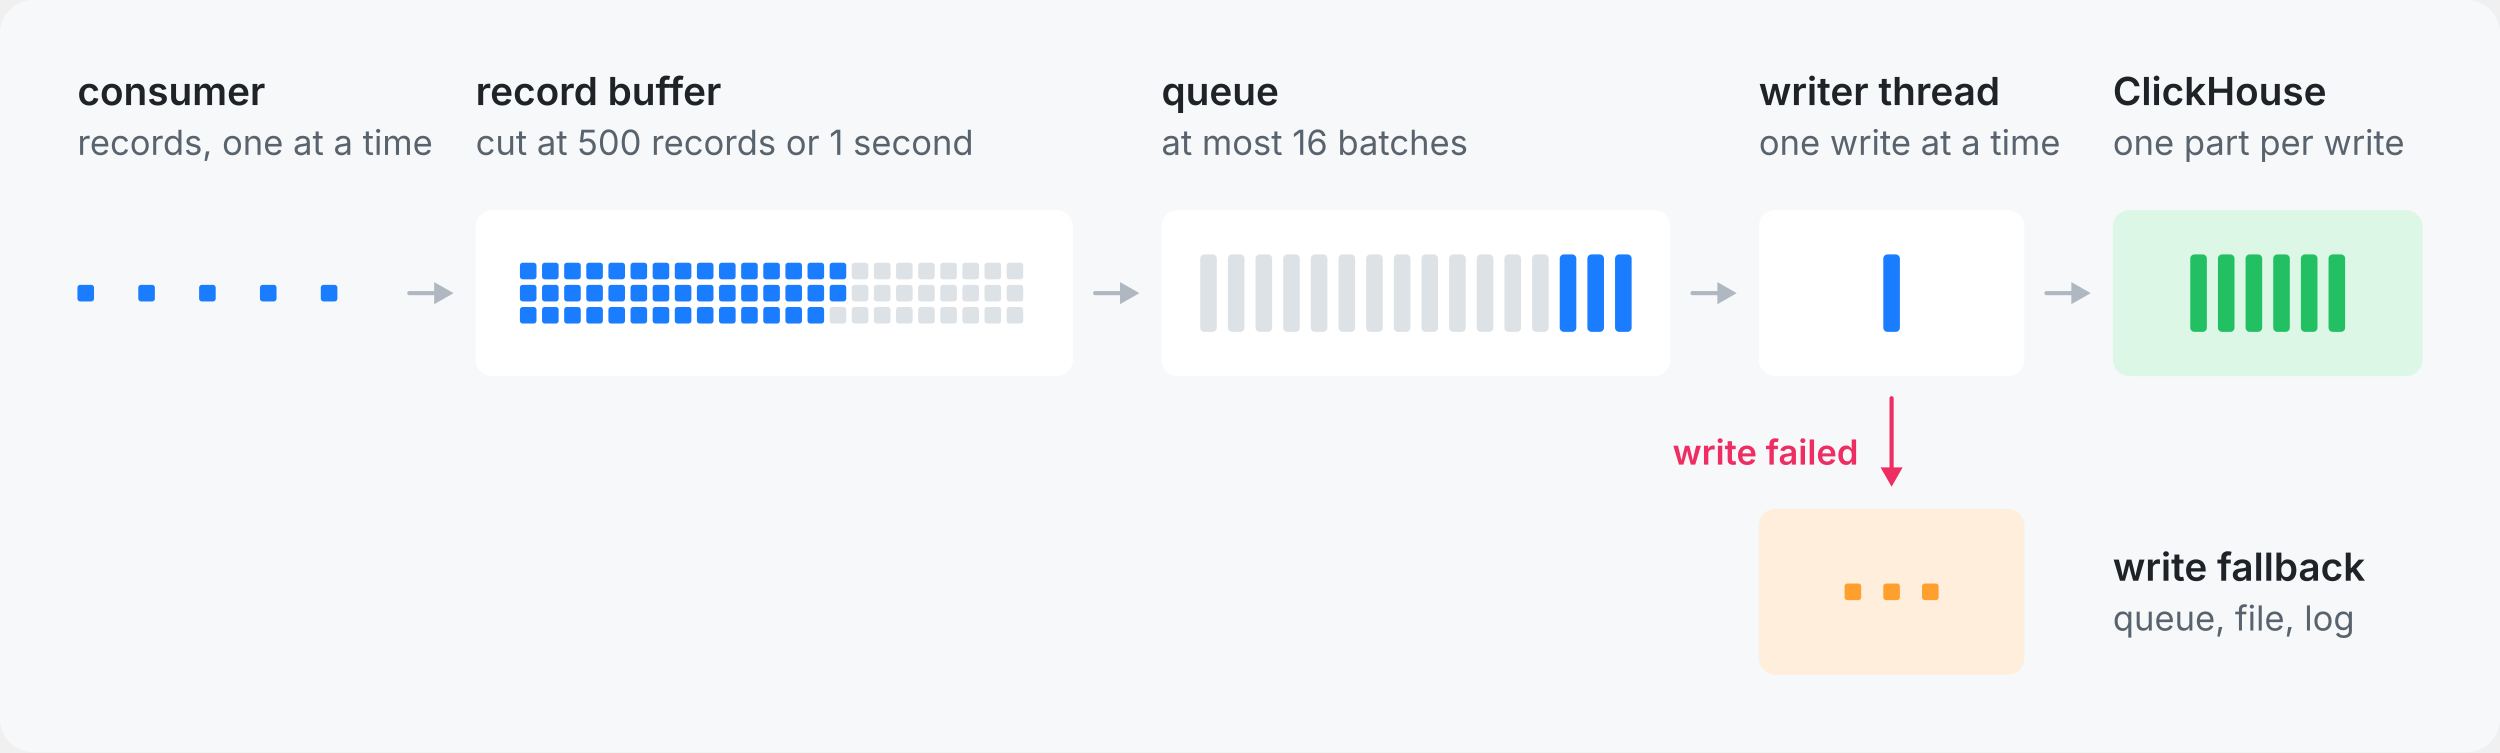
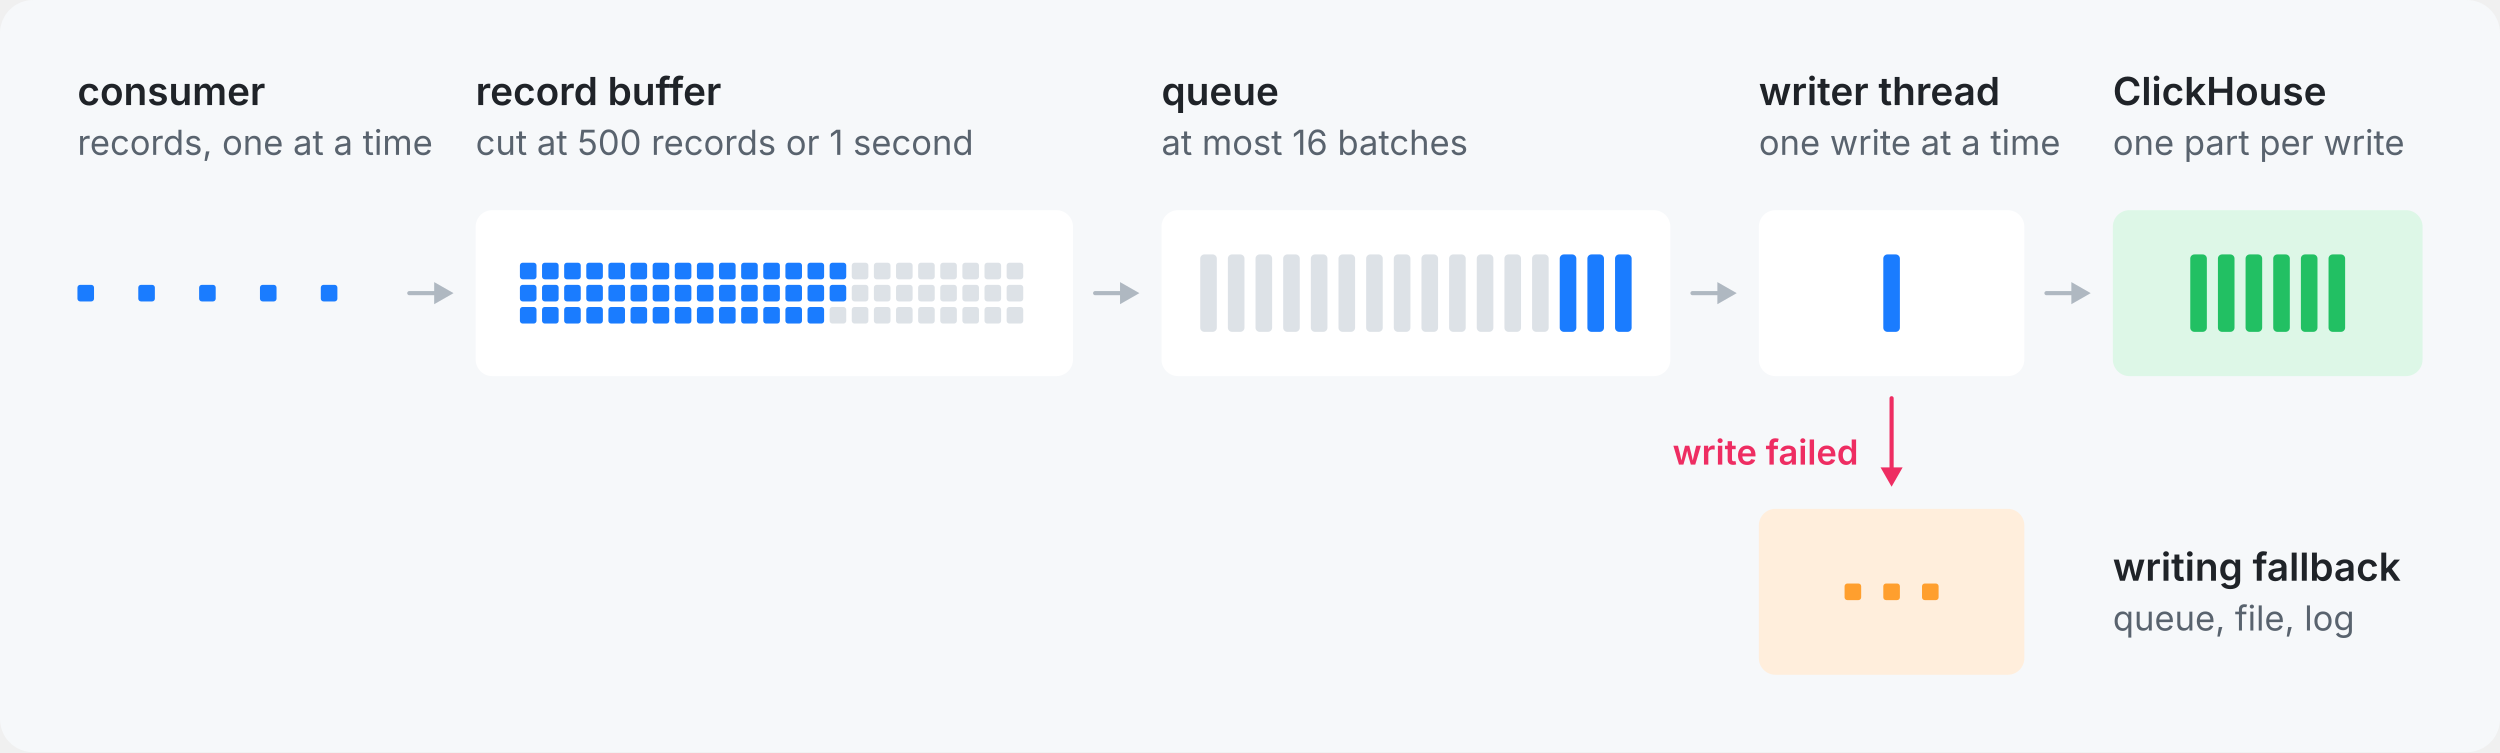
<svg xmlns="http://www.w3.org/2000/svg" viewBox="0 0 904 272" width="904" height="272" role="img">
  <rect width="904" height="272" rx="12" fill="#F6F8FA" />
  <g transform="translate(12,12)">
    <text x="16.0" y="26.0" font-family="-apple-system, BlinkMacSystemFont, 'Segoe UI', Inter, Helvetica, Arial, sans-serif" font-size="14" font-weight="600" fill="#1F2328" text-anchor="start">consumer</text>
    <text x="16.0" y="44.0" font-family="-apple-system, BlinkMacSystemFont, 'Segoe UI', Inter, Helvetica, Arial, sans-serif" font-size="12.5" font-weight="400" fill="#59636E" text-anchor="start">records, one at a time</text>
    <text x="160.0" y="26.0" font-family="-apple-system, BlinkMacSystemFont, 'Segoe UI', Inter, Helvetica, Arial, sans-serif" font-size="14" font-weight="600" fill="#1F2328" text-anchor="start">record buffer</text>
    <text x="160.0" y="44.0" font-family="-apple-system, BlinkMacSystemFont, 'Segoe UI', Inter, Helvetica, Arial, sans-serif" font-size="12.5" font-weight="400" fill="#59636E" text-anchor="start">cut at 500 records or 1 second</text>
    <text x="408.0" y="26.0" font-family="-apple-system, BlinkMacSystemFont, 'Segoe UI', Inter, Helvetica, Arial, sans-serif" font-size="14" font-weight="600" fill="#1F2328" text-anchor="start">queue</text>
    <text x="408.0" y="44.0" font-family="-apple-system, BlinkMacSystemFont, 'Segoe UI', Inter, Helvetica, Arial, sans-serif" font-size="12.5" font-weight="400" fill="#59636E" text-anchor="start">at most 16 batches</text>
    <text x="624.0" y="26.0" font-family="-apple-system, BlinkMacSystemFont, 'Segoe UI', Inter, Helvetica, Arial, sans-serif" font-size="14" font-weight="600" fill="#1F2328" text-anchor="start">writer thread</text>
    <text x="624.0" y="44.0" font-family="-apple-system, BlinkMacSystemFont, 'Segoe UI', Inter, Helvetica, Arial, sans-serif" font-size="12.5" font-weight="400" fill="#59636E" text-anchor="start">one write at a time</text>
    <text x="752.0" y="26.0" font-family="-apple-system, BlinkMacSystemFont, 'Segoe UI', Inter, Helvetica, Arial, sans-serif" font-size="14" font-weight="600" fill="#1F2328" text-anchor="start">ClickHouse</text>
    <text x="752.0" y="44.0" font-family="-apple-system, BlinkMacSystemFont, 'Segoe UI', Inter, Helvetica, Arial, sans-serif" font-size="12.5" font-weight="400" fill="#59636E" text-anchor="start">one part per write</text>
    <path d="M136,94.0 L146,94.0" stroke="#AFB8C1" stroke-width="1.5" fill="none" stroke-linecap="round" stroke-linejoin="round" />
    <path d="M145,90.0 L152,94.0 L145,98.0 Z" fill="#AFB8C1" />
    <path d="M384,94.0 L394,94.0" stroke="#AFB8C1" stroke-width="1.5" fill="none" stroke-linecap="round" stroke-linejoin="round" />
    <path d="M393,90.0 L400,94.0 L393,98.0 Z" fill="#AFB8C1" />
    <path d="M600,94.0 L610,94.0" stroke="#AFB8C1" stroke-width="1.5" fill="none" stroke-linecap="round" stroke-linejoin="round" />
    <path d="M609,90.0 L616,94.0 L609,98.0 Z" fill="#AFB8C1" />
    <path d="M728,94.0 L738,94.0" stroke="#AFB8C1" stroke-width="1.5" fill="none" stroke-linecap="round" stroke-linejoin="round" />
    <path d="M737,90.0 L744,94.0 L737,98.0 Z" fill="#AFB8C1" />
    <rect x="16.0" y="91.0" width="6.0" height="6.0" rx="1" fill="#1A7CFF" />
    <rect x="38.0" y="91.0" width="6.0" height="6.0" rx="1" fill="#1A7CFF" />
    <rect x="60.0" y="91.0" width="6.0" height="6.0" rx="1" fill="#1A7CFF" />
    <rect x="82.0" y="91.0" width="6.0" height="6.0" rx="1" fill="#1A7CFF" />
    <rect x="104.0" y="91.0" width="6.0" height="6.0" rx="1" fill="#1A7CFF" />
    <rect x="160.0" y="64.0" width="216.0" height="60.0" rx="6" fill="#FFFFFF" />
    <rect x="176.0" y="83.0" width="6.0" height="6.0" rx="1" fill="#1A7CFF" />
    <rect x="176.0" y="91.0" width="6.0" height="6.0" rx="1" fill="#1A7CFF" />
    <rect x="176.0" y="99.0" width="6.0" height="6.0" rx="1" fill="#1A7CFF" />
    <rect x="184.0" y="83.0" width="6.0" height="6.0" rx="1" fill="#1A7CFF" />
    <rect x="184.0" y="91.0" width="6.0" height="6.0" rx="1" fill="#1A7CFF" />
    <rect x="184.0" y="99.0" width="6.0" height="6.0" rx="1" fill="#1A7CFF" />
    <rect x="192.0" y="83.0" width="6.0" height="6.0" rx="1" fill="#1A7CFF" />
    <rect x="192.0" y="91.0" width="6.0" height="6.0" rx="1" fill="#1A7CFF" />
    <rect x="192.0" y="99.0" width="6.0" height="6.0" rx="1" fill="#1A7CFF" />
    <rect x="200.0" y="83.0" width="6.0" height="6.0" rx="1" fill="#1A7CFF" />
    <rect x="200.0" y="91.0" width="6.0" height="6.0" rx="1" fill="#1A7CFF" />
    <rect x="200.0" y="99.0" width="6.0" height="6.0" rx="1" fill="#1A7CFF" />
    <rect x="208.0" y="83.0" width="6.0" height="6.0" rx="1" fill="#1A7CFF" />
    <rect x="208.0" y="91.0" width="6.0" height="6.0" rx="1" fill="#1A7CFF" />
    <rect x="208.0" y="99.0" width="6.0" height="6.0" rx="1" fill="#1A7CFF" />
    <rect x="216.0" y="83.0" width="6.0" height="6.0" rx="1" fill="#1A7CFF" />
    <rect x="216.0" y="91.0" width="6.0" height="6.0" rx="1" fill="#1A7CFF" />
    <rect x="216.0" y="99.0" width="6.0" height="6.0" rx="1" fill="#1A7CFF" />
    <rect x="224.0" y="83.0" width="6.0" height="6.0" rx="1" fill="#1A7CFF" />
    <rect x="224.0" y="91.0" width="6.0" height="6.0" rx="1" fill="#1A7CFF" />
    <rect x="224.0" y="99.0" width="6.0" height="6.0" rx="1" fill="#1A7CFF" />
    <rect x="232.0" y="83.0" width="6.0" height="6.0" rx="1" fill="#1A7CFF" />
    <rect x="232.0" y="91.0" width="6.0" height="6.0" rx="1" fill="#1A7CFF" />
    <rect x="232.0" y="99.0" width="6.0" height="6.0" rx="1" fill="#1A7CFF" />
    <rect x="240.0" y="83.0" width="6.0" height="6.0" rx="1" fill="#1A7CFF" />
    <rect x="240.0" y="91.0" width="6.0" height="6.0" rx="1" fill="#1A7CFF" />
    <rect x="240.0" y="99.0" width="6.0" height="6.0" rx="1" fill="#1A7CFF" />
    <rect x="248.0" y="83.0" width="6.0" height="6.0" rx="1" fill="#1A7CFF" />
    <rect x="248.0" y="91.0" width="6.0" height="6.0" rx="1" fill="#1A7CFF" />
    <rect x="248.0" y="99.0" width="6.0" height="6.0" rx="1" fill="#1A7CFF" />
    <rect x="256.0" y="83.0" width="6.0" height="6.0" rx="1" fill="#1A7CFF" />
    <rect x="256.0" y="91.0" width="6.0" height="6.0" rx="1" fill="#1A7CFF" />
    <rect x="256.0" y="99.0" width="6.0" height="6.0" rx="1" fill="#1A7CFF" />
    <rect x="264.0" y="83.0" width="6.0" height="6.0" rx="1" fill="#1A7CFF" />
    <rect x="264.0" y="91.0" width="6.0" height="6.0" rx="1" fill="#1A7CFF" />
    <rect x="264.0" y="99.0" width="6.0" height="6.0" rx="1" fill="#1A7CFF" />
    <rect x="272.0" y="83.0" width="6.0" height="6.0" rx="1" fill="#1A7CFF" />
    <rect x="272.0" y="91.0" width="6.0" height="6.0" rx="1" fill="#1A7CFF" />
    <rect x="272.0" y="99.0" width="6.0" height="6.0" rx="1" fill="#1A7CFF" />
    <rect x="280.0" y="83.0" width="6.0" height="6.0" rx="1" fill="#1A7CFF" />
    <rect x="280.0" y="91.0" width="6.0" height="6.0" rx="1" fill="#1A7CFF" />
    <rect x="280.0" y="99.0" width="6.0" height="6.0" rx="1" fill="#1A7CFF" />
    <rect x="288.0" y="83.0" width="6.0" height="6.0" rx="1" fill="#1A7CFF" />
    <rect x="288.0" y="91.0" width="6.0" height="6.0" rx="1" fill="#1A7CFF" />
    <rect x="288.0" y="99.0" width="6.0" height="6.0" rx="1" fill="#DDE2E7" />
    <rect x="296.0" y="83.0" width="6.0" height="6.0" rx="1" fill="#DDE2E7" />
    <rect x="296.0" y="91.0" width="6.0" height="6.0" rx="1" fill="#DDE2E7" />
    <rect x="296.0" y="99.0" width="6.0" height="6.0" rx="1" fill="#DDE2E7" />
    <rect x="304.0" y="83.0" width="6.0" height="6.0" rx="1" fill="#DDE2E7" />
    <rect x="304.0" y="91.0" width="6.0" height="6.0" rx="1" fill="#DDE2E7" />
    <rect x="304.0" y="99.0" width="6.0" height="6.0" rx="1" fill="#DDE2E7" />
    <rect x="312.0" y="83.0" width="6.0" height="6.0" rx="1" fill="#DDE2E7" />
    <rect x="312.0" y="91.0" width="6.0" height="6.0" rx="1" fill="#DDE2E7" />
    <rect x="312.0" y="99.0" width="6.0" height="6.0" rx="1" fill="#DDE2E7" />
    <rect x="320.0" y="83.0" width="6.0" height="6.0" rx="1" fill="#DDE2E7" />
    <rect x="320.0" y="91.0" width="6.0" height="6.0" rx="1" fill="#DDE2E7" />
    <rect x="320.0" y="99.0" width="6.0" height="6.0" rx="1" fill="#DDE2E7" />
    <rect x="328.0" y="83.0" width="6.0" height="6.0" rx="1" fill="#DDE2E7" />
    <rect x="328.0" y="91.0" width="6.0" height="6.0" rx="1" fill="#DDE2E7" />
    <rect x="328.0" y="99.0" width="6.0" height="6.0" rx="1" fill="#DDE2E7" />
    <rect x="336.0" y="83.0" width="6.0" height="6.0" rx="1" fill="#DDE2E7" />
    <rect x="336.0" y="91.0" width="6.0" height="6.0" rx="1" fill="#DDE2E7" />
    <rect x="336.0" y="99.0" width="6.0" height="6.0" rx="1" fill="#DDE2E7" />
    <rect x="344.0" y="83.0" width="6.0" height="6.0" rx="1" fill="#DDE2E7" />
    <rect x="344.0" y="91.0" width="6.0" height="6.0" rx="1" fill="#DDE2E7" />
    <rect x="344.0" y="99.0" width="6.0" height="6.0" rx="1" fill="#DDE2E7" />
    <rect x="352.0" y="83.0" width="6.0" height="6.0" rx="1" fill="#DDE2E7" />
    <rect x="352.0" y="91.0" width="6.0" height="6.0" rx="1" fill="#DDE2E7" />
    <rect x="352.0" y="99.0" width="6.0" height="6.0" rx="1" fill="#DDE2E7" />
    <rect x="408.0" y="64.0" width="184.0" height="60.0" rx="6" fill="#FFFFFF" />
    <rect x="422.0" y="80.0" width="6.0" height="28.0" rx="1.5" fill="#DDE2E7" />
    <rect x="432.0" y="80.0" width="6.0" height="28.0" rx="1.5" fill="#DDE2E7" />
    <rect x="442.0" y="80.0" width="6.0" height="28.0" rx="1.5" fill="#DDE2E7" />
    <rect x="452.0" y="80.0" width="6.0" height="28.0" rx="1.5" fill="#DDE2E7" />
    <rect x="462.0" y="80.0" width="6.0" height="28.0" rx="1.5" fill="#DDE2E7" />
    <rect x="472.0" y="80.0" width="6.0" height="28.0" rx="1.5" fill="#DDE2E7" />
    <rect x="482.0" y="80.0" width="6.0" height="28.0" rx="1.5" fill="#DDE2E7" />
    <rect x="492.0" y="80.0" width="6.0" height="28.0" rx="1.5" fill="#DDE2E7" />
    <rect x="502.0" y="80.0" width="6.0" height="28.0" rx="1.5" fill="#DDE2E7" />
    <rect x="512.0" y="80.0" width="6.0" height="28.0" rx="1.5" fill="#DDE2E7" />
    <rect x="522.0" y="80.0" width="6.0" height="28.0" rx="1.5" fill="#DDE2E7" />
    <rect x="532.0" y="80.0" width="6.0" height="28.0" rx="1.5" fill="#DDE2E7" />
    <rect x="542.0" y="80.0" width="6.0" height="28.0" rx="1.5" fill="#DDE2E7" />
    <rect x="552.0" y="80.0" width="6.0" height="28.0" rx="1.5" fill="#1A7CFF" />
    <rect x="562.0" y="80.0" width="6.0" height="28.0" rx="1.5" fill="#1A7CFF" />
    <rect x="572.0" y="80.0" width="6.0" height="28.0" rx="1.5" fill="#1A7CFF" />
    <rect x="624.0" y="64.0" width="96.0" height="60.0" rx="6" fill="#FFFFFF" />
    <rect x="669.0" y="80.0" width="6.0" height="28.0" rx="1.5" fill="#1A7CFF" />
    <rect x="752.0" y="64.0" width="112.0" height="60.0" rx="6" fill="#DDF7E7" />
    <rect x="780.0" y="80.0" width="6.0" height="28.0" rx="1.5" fill="#22C063" />
    <rect x="790.0" y="80.0" width="6.0" height="28.0" rx="1.5" fill="#22C063" />
    <rect x="800.0" y="80.0" width="6.0" height="28.0" rx="1.5" fill="#22C063" />
    <rect x="810.0" y="80.0" width="6.0" height="28.0" rx="1.5" fill="#22C063" />
    <rect x="820.0" y="80.0" width="6.0" height="28.0" rx="1.5" fill="#22C063" />
    <rect x="830.0" y="80.0" width="6.0" height="28.0" rx="1.5" fill="#22C063" />
    <rect x="624.0" y="172.0" width="96.0" height="60.0" rx="6" fill="#FFEEDC" />
    <rect x="655.0" y="199.0" width="6.0" height="6.0" rx="1" fill="#FF9F2E" />
    <rect x="669.0" y="199.0" width="6.0" height="6.0" rx="1" fill="#FF9F2E" />
    <rect x="683.0" y="199.0" width="6.0" height="6.0" rx="1" fill="#FF9F2E" />
    <path d="M672.0,132 L672.0,158" stroke="#EE2D62" stroke-width="1.5" fill="none" stroke-linecap="round" stroke-linejoin="round" />
    <path d="M668.0,157 L672.0,164 L676.0,157 Z" fill="#EE2D62" />
    <text x="660.0" y="156.0" font-family="-apple-system, BlinkMacSystemFont, 'Segoe UI', Inter, Helvetica, Arial, sans-serif" font-size="12.5" font-weight="600" fill="#EE2D62" text-anchor="end">write failed</text>
-     <text x="752.0" y="198.0" font-family="-apple-system, BlinkMacSystemFont, 'Segoe UI', Inter, Helvetica, Arial, sans-serif" font-size="14" font-weight="600" fill="#1F2328" text-anchor="start">write fallback</text>
+     <text x="752.0" y="198.0" font-family="-apple-system, BlinkMacSystemFont, 'Segoe UI', Inter, Helvetica, Arial, sans-serif" font-size="14" font-weight="600" fill="#1F2328" text-anchor="start">writing fallback</text>
    <text x="752.0" y="216.0" font-family="-apple-system, BlinkMacSystemFont, 'Segoe UI', Inter, Helvetica, Arial, sans-serif" font-size="12.5" font-weight="400" fill="#59636E" text-anchor="start">queue, file, log</text>
  </g>
</svg>
